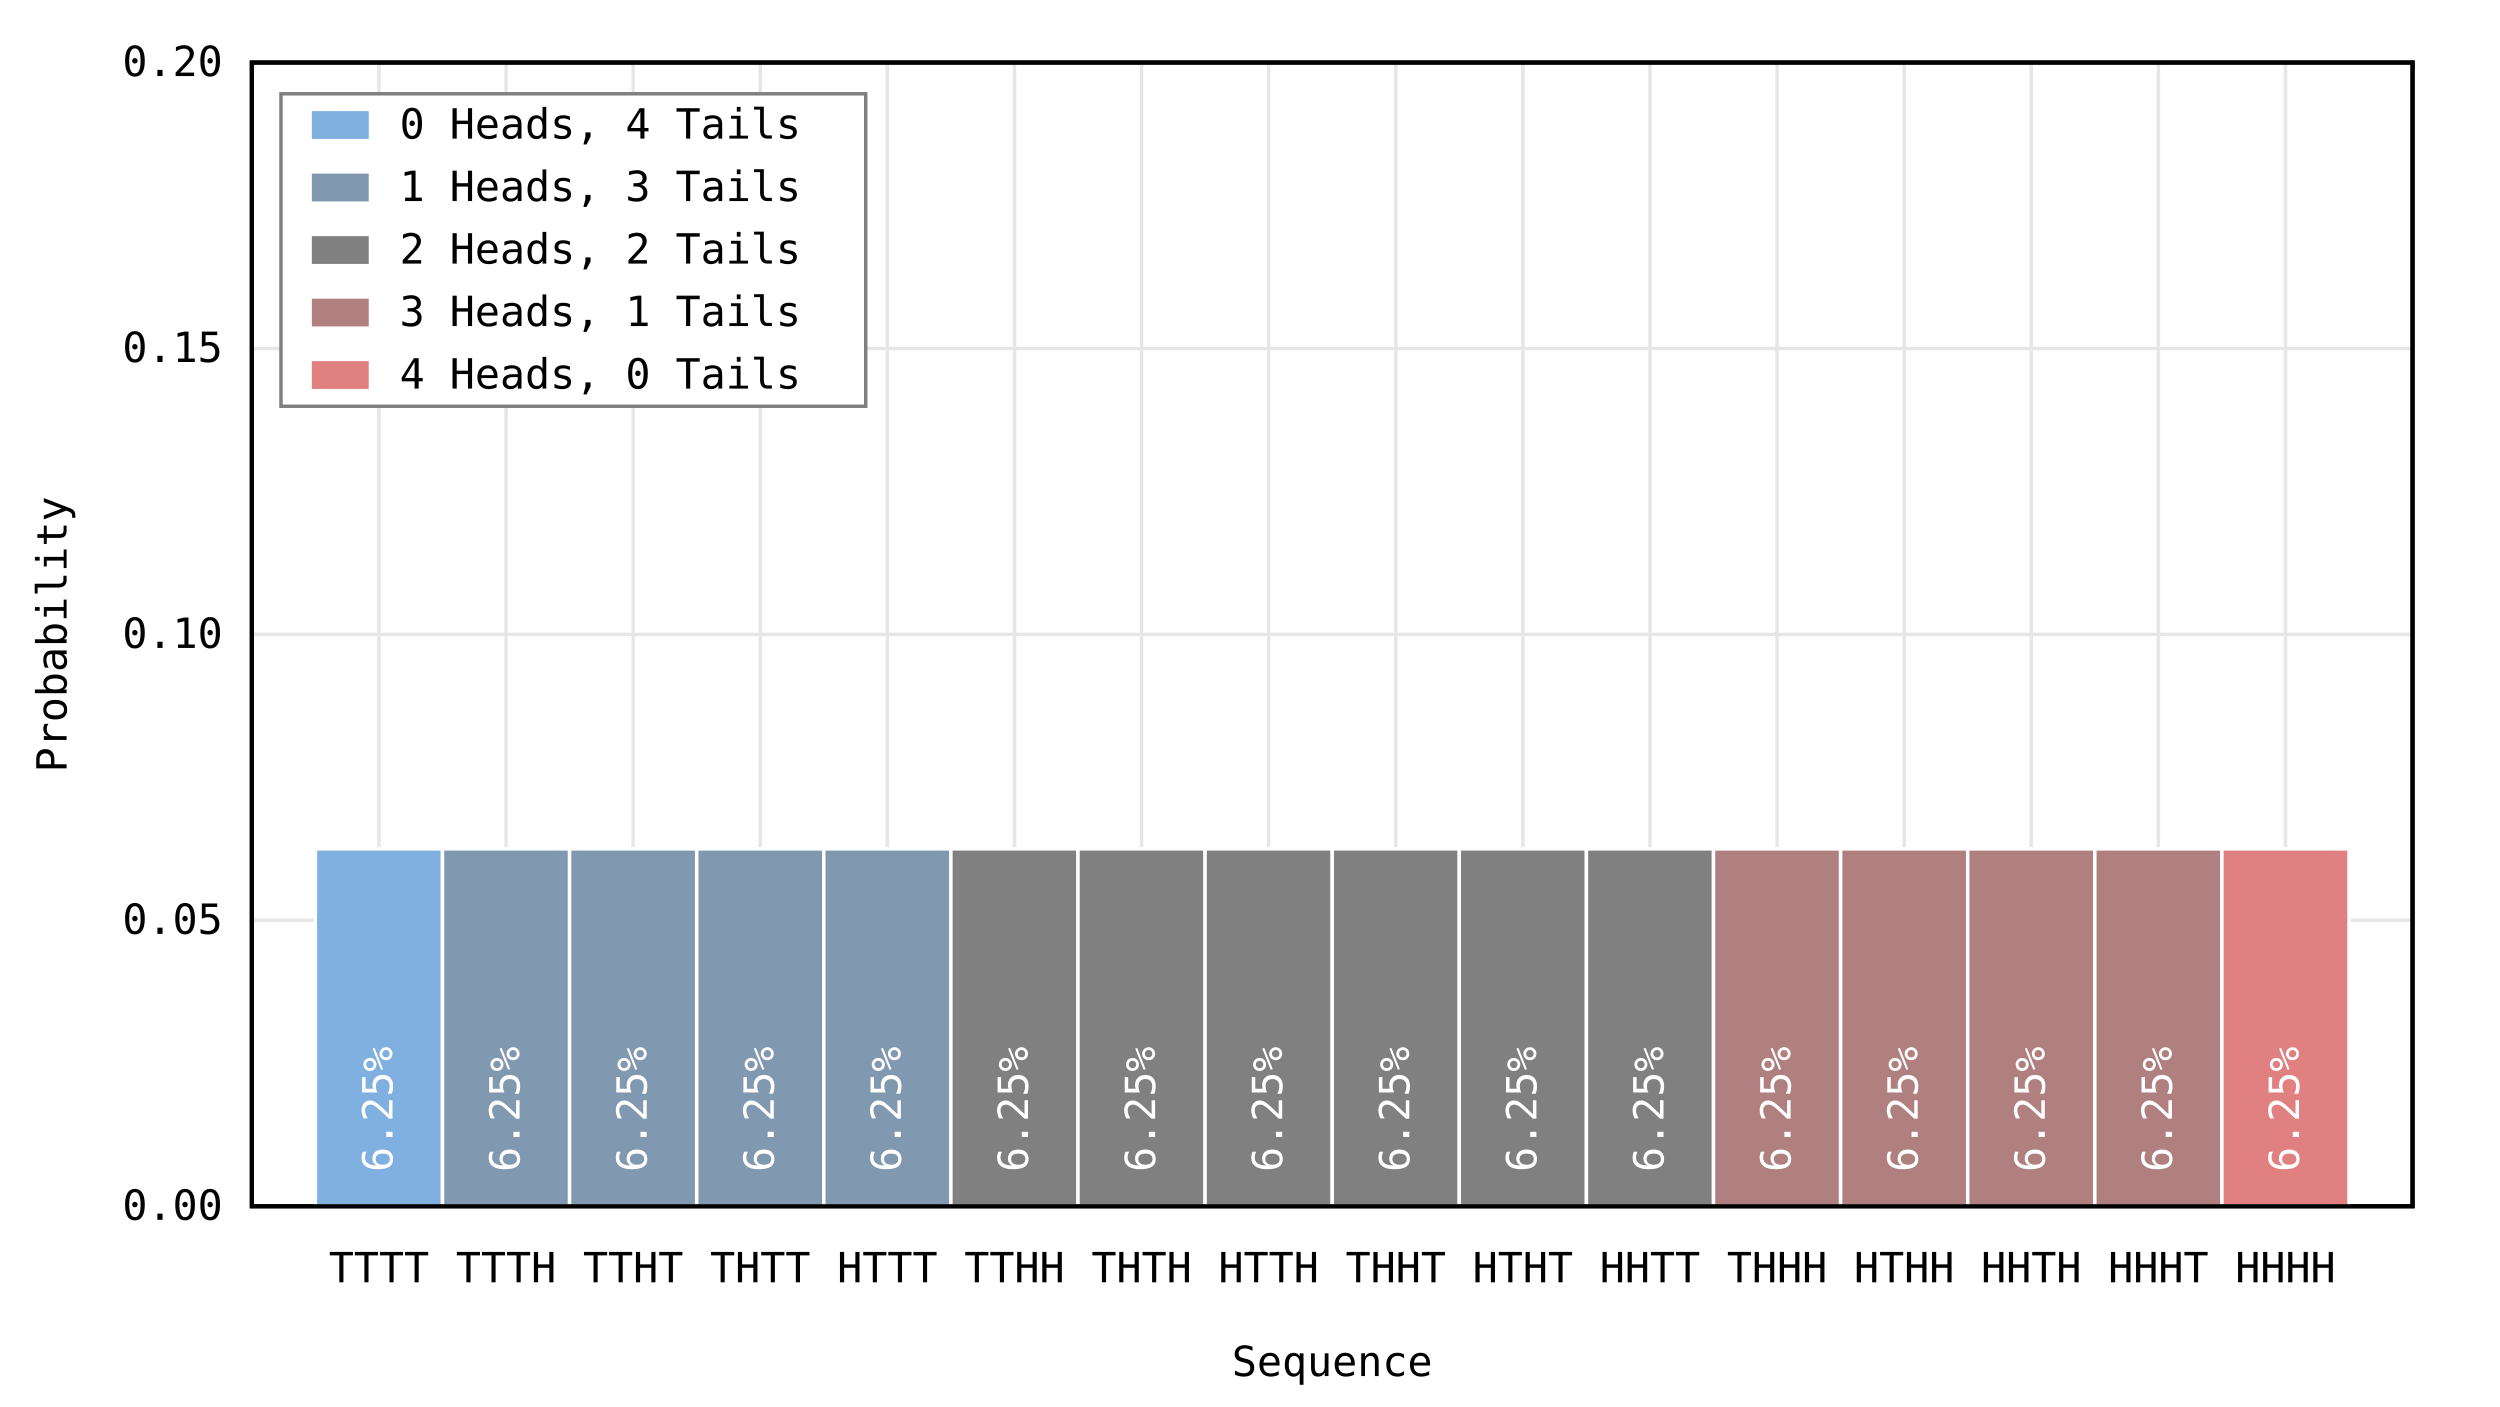
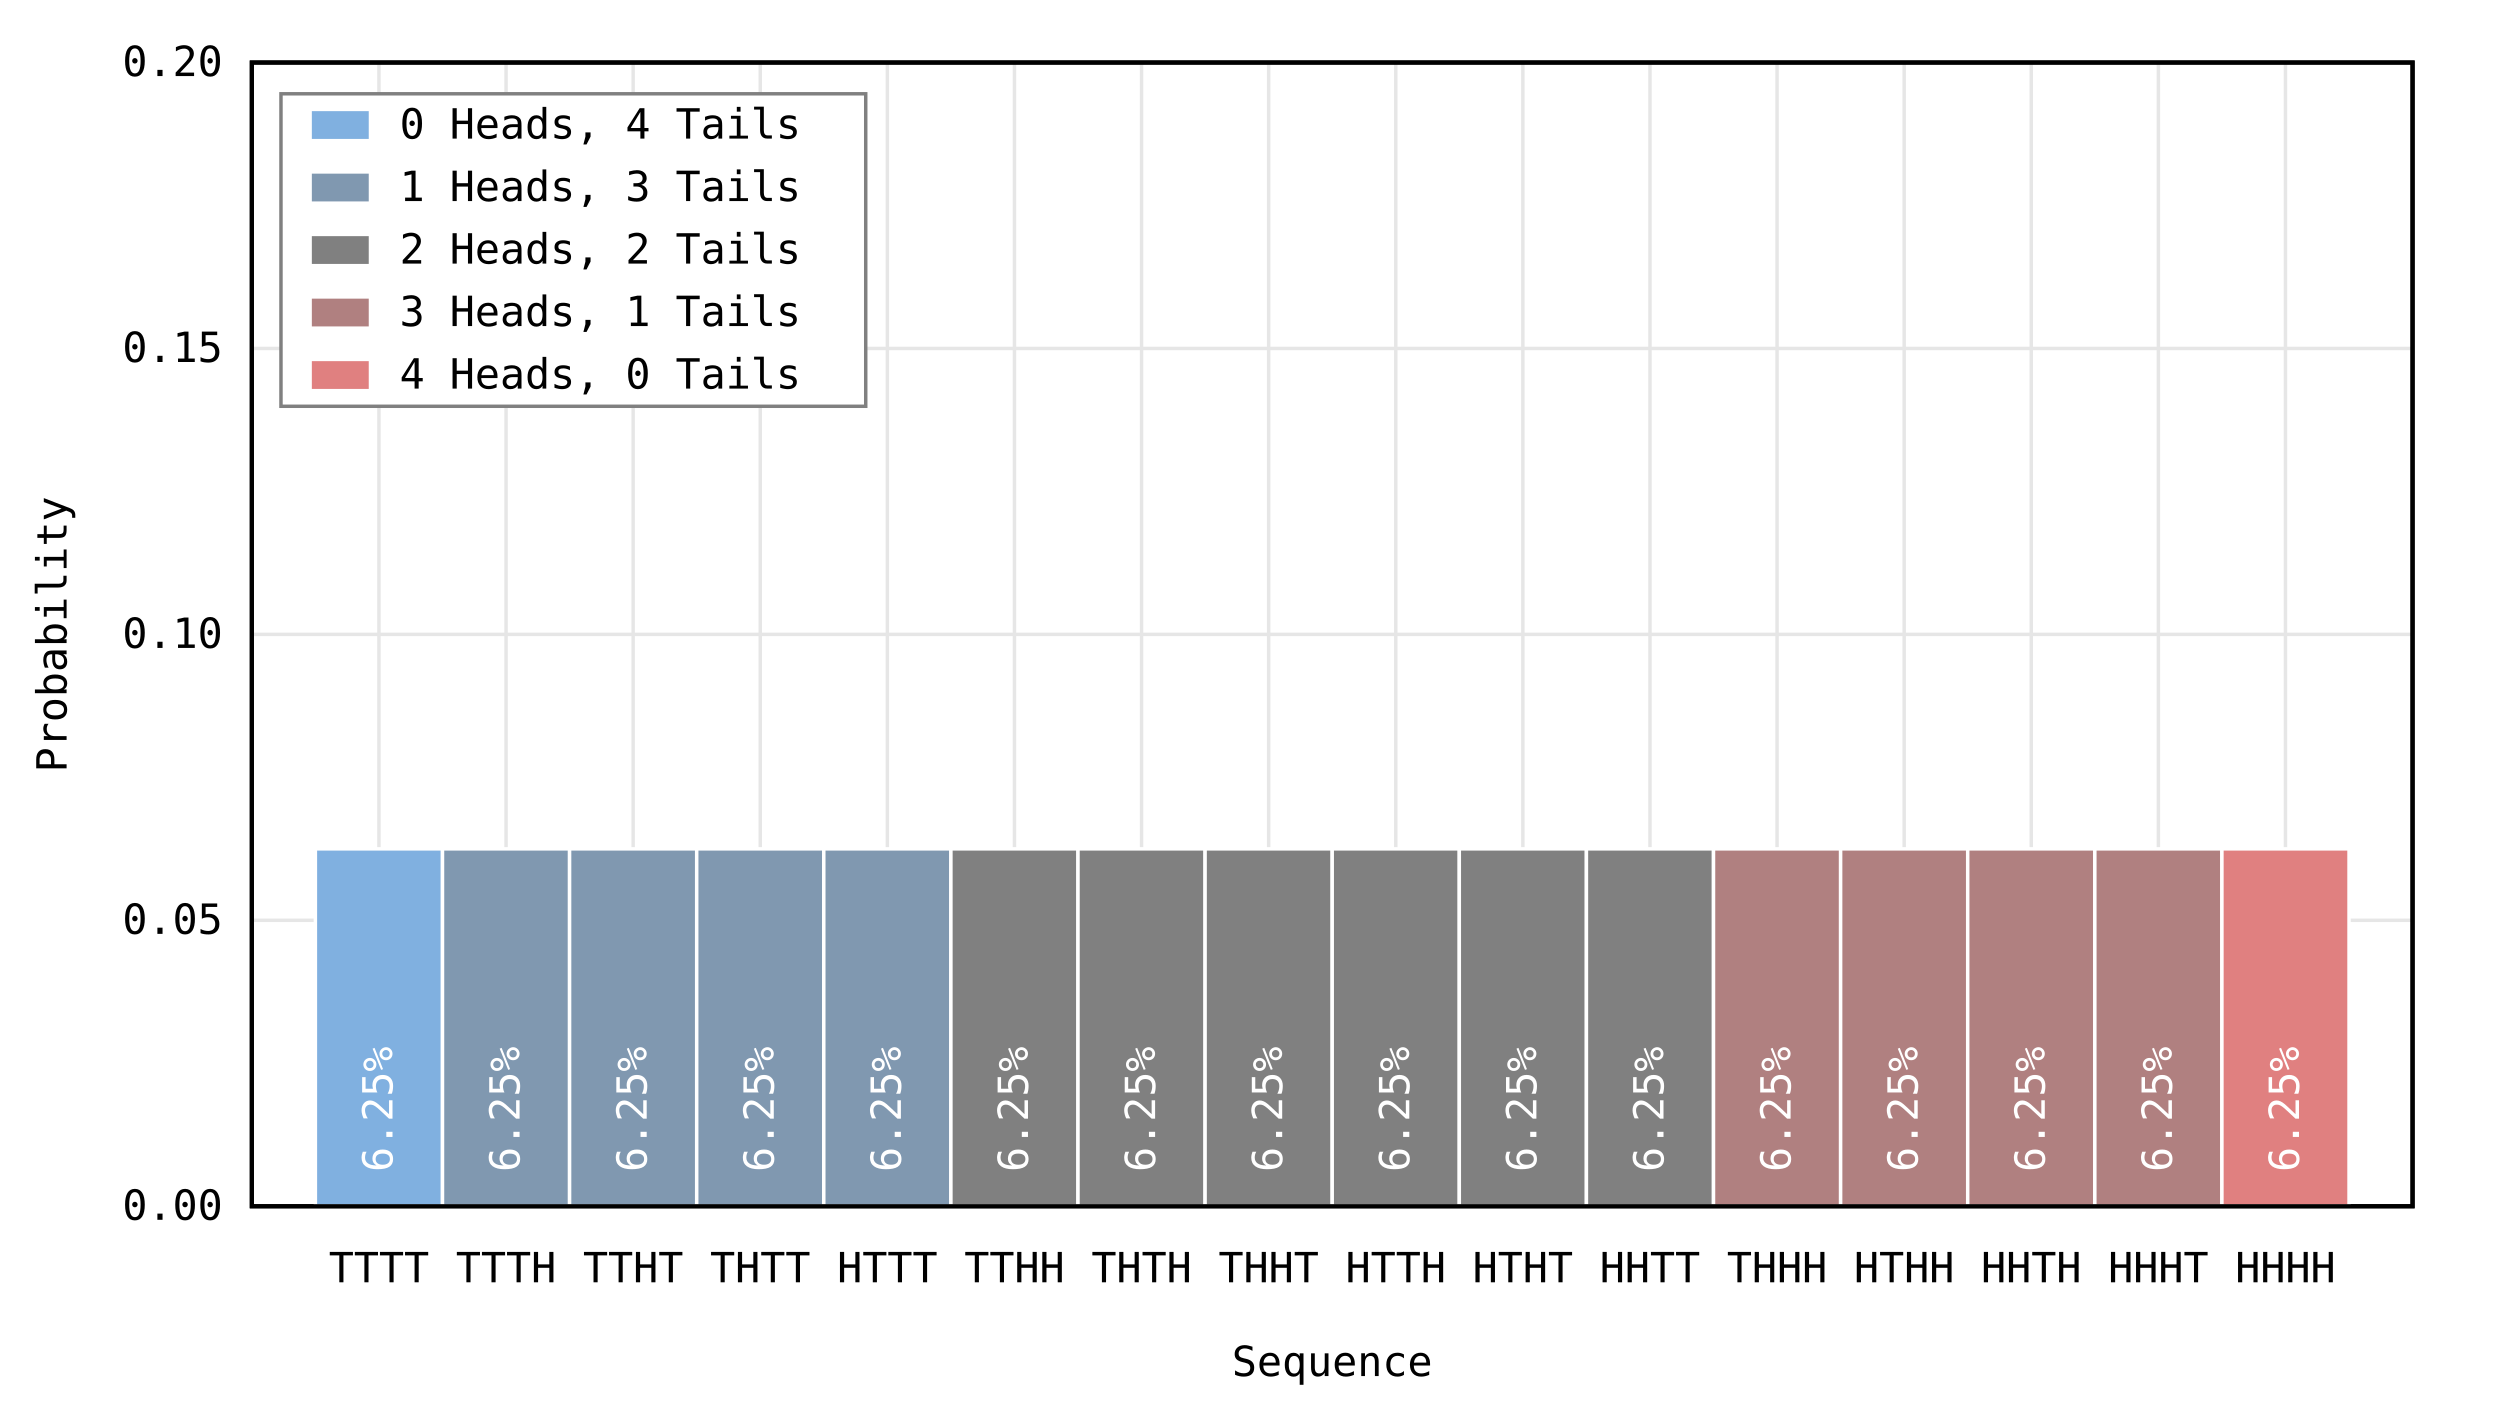
<svg xmlns="http://www.w3.org/2000/svg" xmlns:xlink="http://www.w3.org/1999/xlink" width="720" height="405" viewBox="0 0 720 405">
  <g id="gnuplot_canvas">
    <rect x="0" y="0" width="720" height="405" fill="none" />
    <defs>
      <circle id="gpDot" r="0.5" stroke-width="0.5" stroke="currentColor" />
      <path id="gpPt0" stroke-width="0.222" stroke="currentColor" d="M-1,0 h2 M0,-1 v2" />
      <path id="gpPt1" stroke-width="0.222" stroke="currentColor" d="M-1,-1 L1,1 M1,-1 L-1,1" />
      <path id="gpPt2" stroke-width="0.222" stroke="currentColor" d="M-1,0 L1,0 M0,-1 L0,1 M-1,-1 L1,1 M-1,1 L1,-1" />
      <rect id="gpPt3" stroke-width="0.222" stroke="currentColor" x="-1" y="-1" width="2" height="2" />
      <rect id="gpPt4" stroke-width="0.222" stroke="currentColor" fill="currentColor" x="-1" y="-1" width="2" height="2" />
      <circle id="gpPt5" stroke-width="0.222" stroke="currentColor" cx="0" cy="0" r="1" />
      <use xlink:href="#gpPt5" id="gpPt6" fill="currentColor" stroke="none" />
      <path id="gpPt7" stroke-width="0.222" stroke="currentColor" d="M0,-1.33 L-1.33,0.67 L1.33,0.67 z" />
      <use xlink:href="#gpPt7" id="gpPt8" fill="currentColor" stroke="none" />
      <use xlink:href="#gpPt7" id="gpPt9" stroke="currentColor" transform="rotate(180)" />
      <use xlink:href="#gpPt9" id="gpPt10" fill="currentColor" stroke="none" />
      <use xlink:href="#gpPt3" id="gpPt11" stroke="currentColor" transform="rotate(45)" />
      <use xlink:href="#gpPt11" id="gpPt12" fill="currentColor" stroke="none" />
      <path id="gpPt13" stroke-width="0.222" stroke="currentColor" d="M0,1.330 L1.265,0.411 L0.782,-1.067 L-0.782,-1.076 L-1.265,0.411 z" />
      <use xlink:href="#gpPt13" id="gpPt14" fill="currentColor" stroke="none" />
      <filter id="textbox" filterUnits="objectBoundingBox" x="0" y="0" height="1" width="1">
        <feFlood flood-color="white" flood-opacity="1" result="bgnd" />
        <feComposite in="SourceGraphic" in2="bgnd" operator="atop" />
      </filter>
      <filter id="greybox" filterUnits="objectBoundingBox" x="0" y="0" height="1" width="1">
        <feFlood flood-color="lightgrey" flood-opacity="1" result="grey" />
        <feComposite in="SourceGraphic" in2="grey" operator="atop" />
      </filter>
    </defs>
    <g fill="none" color="white" stroke="currentColor" stroke-width="1.00" stroke-linecap="butt" stroke-linejoin="miter">
</g>
    <g fill="none" color="white" stroke="currentColor" stroke-width="1.20" stroke-linecap="butt" stroke-linejoin="miter">
</g>
    <g fill="none" color="black" stroke="currentColor" stroke-width="1.20" stroke-linecap="butt" stroke-linejoin="miter">
</g>
    <g fill="none" color="black" stroke="black" stroke-width="1.00" stroke-linecap="butt" stroke-linejoin="miter">
</g>
    <g fill="none" color="black" stroke="currentColor" stroke-width="1.00" stroke-linecap="butt" stroke-linejoin="miter">
      <path stroke="rgb(230, 230, 230)" class="gridline" d="M72.53,347.40 L694.82,347.40  " />
    </g>
    <g fill="none" color="black" stroke="rgb(230, 230, 230)" stroke-width="1.20" stroke-linecap="butt" stroke-linejoin="miter">
</g>
    <g fill="none" color="black" stroke="currentColor" stroke-width="1.20" stroke-linecap="butt" stroke-linejoin="miter">
      <path stroke="black" d="M72.53,347.40 M694.82,347.40  " />
      <g transform="translate(64.14,351.30)" stroke="none" fill="black" font-family="Consolas, Menlo, monospace" font-size="12.00" text-anchor="end">
        <text>
          <tspan font-family="Consolas, Menlo, monospace">0.00</tspan>
        </text>
      </g>
    </g>
    <g fill="none" color="black" stroke="currentColor" stroke-width="1.20" stroke-linecap="butt" stroke-linejoin="miter">
</g>
    <g fill="none" color="black" stroke="black" stroke-width="1.00" stroke-linecap="butt" stroke-linejoin="miter">
</g>
    <g fill="none" color="black" stroke="currentColor" stroke-width="1.00" stroke-linecap="butt" stroke-linejoin="miter">
      <path stroke="rgb(230, 230, 230)" class="gridline" d="M72.53,265.05 L694.82,265.05  " />
    </g>
    <g fill="none" color="black" stroke="rgb(230, 230, 230)" stroke-width="1.20" stroke-linecap="butt" stroke-linejoin="miter">
</g>
    <g fill="none" color="black" stroke="currentColor" stroke-width="1.20" stroke-linecap="butt" stroke-linejoin="miter">
      <path stroke="black" d="M72.53,265.05 M694.82,265.05  " />
      <g transform="translate(64.14,268.95)" stroke="none" fill="black" font-family="Consolas, Menlo, monospace" font-size="12.00" text-anchor="end">
        <text>
          <tspan font-family="Consolas, Menlo, monospace">0.05</tspan>
        </text>
      </g>
    </g>
    <g fill="none" color="black" stroke="currentColor" stroke-width="1.20" stroke-linecap="butt" stroke-linejoin="miter">
</g>
    <g fill="none" color="black" stroke="black" stroke-width="1.00" stroke-linecap="butt" stroke-linejoin="miter">
</g>
    <g fill="none" color="black" stroke="currentColor" stroke-width="1.00" stroke-linecap="butt" stroke-linejoin="miter">
      <path stroke="rgb(230, 230, 230)" class="gridline" d="M72.53,182.70 L694.82,182.70  " />
    </g>
    <g fill="none" color="black" stroke="rgb(230, 230, 230)" stroke-width="1.20" stroke-linecap="butt" stroke-linejoin="miter">
</g>
    <g fill="none" color="black" stroke="currentColor" stroke-width="1.20" stroke-linecap="butt" stroke-linejoin="miter">
      <path stroke="black" d="M72.53,182.70 M694.82,182.70  " />
      <g transform="translate(64.14,186.60)" stroke="none" fill="black" font-family="Consolas, Menlo, monospace" font-size="12.00" text-anchor="end">
        <text>
          <tspan font-family="Consolas, Menlo, monospace">0.10</tspan>
        </text>
      </g>
    </g>
    <g fill="none" color="black" stroke="currentColor" stroke-width="1.20" stroke-linecap="butt" stroke-linejoin="miter">
</g>
    <g fill="none" color="black" stroke="black" stroke-width="1.00" stroke-linecap="butt" stroke-linejoin="miter">
</g>
    <g fill="none" color="black" stroke="currentColor" stroke-width="1.00" stroke-linecap="butt" stroke-linejoin="miter">
      <path stroke="rgb(230, 230, 230)" class="gridline" d="M72.53,100.36 L80.92,100.36 M249.33,100.36 L694.82,100.36  " />
    </g>
    <g fill="none" color="black" stroke="rgb(230, 230, 230)" stroke-width="1.20" stroke-linecap="butt" stroke-linejoin="miter">
</g>
    <g fill="none" color="black" stroke="currentColor" stroke-width="1.20" stroke-linecap="butt" stroke-linejoin="miter">
      <path stroke="black" d="M72.53,100.36 M694.82,100.36  " />
      <g transform="translate(64.14,104.26)" stroke="none" fill="black" font-family="Consolas, Menlo, monospace" font-size="12.00" text-anchor="end">
        <text>
          <tspan font-family="Consolas, Menlo, monospace">0.15</tspan>
        </text>
      </g>
    </g>
    <g fill="none" color="black" stroke="currentColor" stroke-width="1.20" stroke-linecap="butt" stroke-linejoin="miter">
</g>
    <g fill="none" color="black" stroke="black" stroke-width="1.00" stroke-linecap="butt" stroke-linejoin="miter">
</g>
    <g fill="none" color="black" stroke="currentColor" stroke-width="1.00" stroke-linecap="butt" stroke-linejoin="miter">
      <path stroke="rgb(230, 230, 230)" class="gridline" d="M72.53,18.01 L694.82,18.01  " />
    </g>
    <g fill="none" color="black" stroke="rgb(230, 230, 230)" stroke-width="1.20" stroke-linecap="butt" stroke-linejoin="miter">
</g>
    <g fill="none" color="black" stroke="currentColor" stroke-width="1.20" stroke-linecap="butt" stroke-linejoin="miter">
      <path stroke="black" d="M72.53,18.01 M694.82,18.01  " />
      <g transform="translate(64.14,21.91)" stroke="none" fill="black" font-family="Consolas, Menlo, monospace" font-size="12.00" text-anchor="end">
        <text>
          <tspan font-family="Consolas, Menlo, monospace">0.20</tspan>
        </text>
      </g>
    </g>
    <g fill="none" color="black" stroke="currentColor" stroke-width="1.20" stroke-linecap="butt" stroke-linejoin="miter">
</g>
    <g fill="none" color="black" stroke="black" stroke-width="1.00" stroke-linecap="butt" stroke-linejoin="miter">
</g>
    <g fill="none" color="black" stroke="currentColor" stroke-width="1.00" stroke-linecap="butt" stroke-linejoin="miter">
      <path stroke="rgb(230, 230, 230)" class="gridline" d="M109.14,347.40 L109.14,117.01 M109.14,27.01 L109.14,18.01  " />
    </g>
    <g fill="none" color="black" stroke="rgb(230, 230, 230)" stroke-width="1.20" stroke-linecap="butt" stroke-linejoin="miter">
</g>
    <g fill="none" color="black" stroke="currentColor" stroke-width="1.20" stroke-linecap="butt" stroke-linejoin="miter">
      <path stroke="black" d="M109.14,347.40 M109.14,18.01  " />
      <g transform="translate(109.14,369.30)" stroke="none" fill="black" font-family="Consolas, Menlo, monospace" font-size="12.00" text-anchor="middle">
        <text>
          <tspan font-family="Consolas, Menlo, monospace">TTTT</tspan>
        </text>
      </g>
    </g>
    <g fill="none" color="black" stroke="currentColor" stroke-width="1.20" stroke-linecap="butt" stroke-linejoin="miter">
</g>
    <g fill="none" color="black" stroke="black" stroke-width="1.00" stroke-linecap="butt" stroke-linejoin="miter">
</g>
    <g fill="none" color="black" stroke="currentColor" stroke-width="1.00" stroke-linecap="butt" stroke-linejoin="miter">
      <path stroke="rgb(230, 230, 230)" class="gridline" d="M145.74,347.40 L145.74,117.01 M145.74,27.01 L145.74,18.01  " />
    </g>
    <g fill="none" color="black" stroke="rgb(230, 230, 230)" stroke-width="1.20" stroke-linecap="butt" stroke-linejoin="miter">
</g>
    <g fill="none" color="black" stroke="currentColor" stroke-width="1.20" stroke-linecap="butt" stroke-linejoin="miter">
      <path stroke="black" d="M145.74,347.40 M145.74,18.01  " />
      <g transform="translate(145.74,369.30)" stroke="none" fill="black" font-family="Consolas, Menlo, monospace" font-size="12.00" text-anchor="middle">
        <text>
          <tspan font-family="Consolas, Menlo, monospace">TTTH</tspan>
        </text>
      </g>
    </g>
    <g fill="none" color="black" stroke="currentColor" stroke-width="1.20" stroke-linecap="butt" stroke-linejoin="miter">
</g>
    <g fill="none" color="black" stroke="black" stroke-width="1.00" stroke-linecap="butt" stroke-linejoin="miter">
</g>
    <g fill="none" color="black" stroke="currentColor" stroke-width="1.00" stroke-linecap="butt" stroke-linejoin="miter">
      <path stroke="rgb(230, 230, 230)" class="gridline" d="M182.35,347.40 L182.35,117.01 M182.35,27.01 L182.35,18.01  " />
    </g>
    <g fill="none" color="black" stroke="rgb(230, 230, 230)" stroke-width="1.20" stroke-linecap="butt" stroke-linejoin="miter">
</g>
    <g fill="none" color="black" stroke="currentColor" stroke-width="1.20" stroke-linecap="butt" stroke-linejoin="miter">
      <path stroke="black" d="M182.35,347.40 M182.35,18.01  " />
      <g transform="translate(182.35,369.30)" stroke="none" fill="black" font-family="Consolas, Menlo, monospace" font-size="12.00" text-anchor="middle">
        <text>
          <tspan font-family="Consolas, Menlo, monospace">TTHT</tspan>
        </text>
      </g>
    </g>
    <g fill="none" color="black" stroke="currentColor" stroke-width="1.20" stroke-linecap="butt" stroke-linejoin="miter">
</g>
    <g fill="none" color="black" stroke="black" stroke-width="1.00" stroke-linecap="butt" stroke-linejoin="miter">
</g>
    <g fill="none" color="black" stroke="currentColor" stroke-width="1.00" stroke-linecap="butt" stroke-linejoin="miter">
      <path stroke="rgb(230, 230, 230)" class="gridline" d="M218.95,347.40 L218.95,117.01 M218.95,27.01 L218.95,18.01  " />
    </g>
    <g fill="none" color="black" stroke="rgb(230, 230, 230)" stroke-width="1.20" stroke-linecap="butt" stroke-linejoin="miter">
</g>
    <g fill="none" color="black" stroke="currentColor" stroke-width="1.20" stroke-linecap="butt" stroke-linejoin="miter">
      <path stroke="black" d="M218.95,347.40 M218.95,18.01  " />
      <g transform="translate(218.95,369.30)" stroke="none" fill="black" font-family="Consolas, Menlo, monospace" font-size="12.00" text-anchor="middle">
        <text>
          <tspan font-family="Consolas, Menlo, monospace">THTT</tspan>
        </text>
      </g>
    </g>
    <g fill="none" color="black" stroke="currentColor" stroke-width="1.20" stroke-linecap="butt" stroke-linejoin="miter">
</g>
    <g fill="none" color="black" stroke="black" stroke-width="1.00" stroke-linecap="butt" stroke-linejoin="miter">
</g>
    <g fill="none" color="black" stroke="currentColor" stroke-width="1.00" stroke-linecap="butt" stroke-linejoin="miter">
      <path stroke="rgb(230, 230, 230)" class="gridline" d="M255.56,347.40 L255.56,18.01  " />
    </g>
    <g fill="none" color="black" stroke="rgb(230, 230, 230)" stroke-width="1.20" stroke-linecap="butt" stroke-linejoin="miter">
</g>
    <g fill="none" color="black" stroke="currentColor" stroke-width="1.20" stroke-linecap="butt" stroke-linejoin="miter">
      <path stroke="black" d="M255.56,347.40 M255.56,18.01  " />
      <g transform="translate(255.56,369.30)" stroke="none" fill="black" font-family="Consolas, Menlo, monospace" font-size="12.00" text-anchor="middle">
        <text>
          <tspan font-family="Consolas, Menlo, monospace">HTTT</tspan>
        </text>
      </g>
    </g>
    <g fill="none" color="black" stroke="currentColor" stroke-width="1.20" stroke-linecap="butt" stroke-linejoin="miter">
</g>
    <g fill="none" color="black" stroke="black" stroke-width="1.00" stroke-linecap="butt" stroke-linejoin="miter">
</g>
    <g fill="none" color="black" stroke="currentColor" stroke-width="1.00" stroke-linecap="butt" stroke-linejoin="miter">
      <path stroke="rgb(230, 230, 230)" class="gridline" d="M292.16,347.40 L292.16,18.01  " />
    </g>
    <g fill="none" color="black" stroke="rgb(230, 230, 230)" stroke-width="1.20" stroke-linecap="butt" stroke-linejoin="miter">
</g>
    <g fill="none" color="black" stroke="currentColor" stroke-width="1.20" stroke-linecap="butt" stroke-linejoin="miter">
      <path stroke="black" d="M292.16,347.40 M292.16,18.01  " />
      <g transform="translate(292.16,369.30)" stroke="none" fill="black" font-family="Consolas, Menlo, monospace" font-size="12.00" text-anchor="middle">
        <text>
          <tspan font-family="Consolas, Menlo, monospace">TTHH</tspan>
        </text>
      </g>
    </g>
    <g fill="none" color="black" stroke="currentColor" stroke-width="1.20" stroke-linecap="butt" stroke-linejoin="miter">
</g>
    <g fill="none" color="black" stroke="black" stroke-width="1.00" stroke-linecap="butt" stroke-linejoin="miter">
</g>
    <g fill="none" color="black" stroke="currentColor" stroke-width="1.00" stroke-linecap="butt" stroke-linejoin="miter">
      <path stroke="rgb(230, 230, 230)" class="gridline" d="M328.77,347.40 L328.77,18.01  " />
    </g>
    <g fill="none" color="black" stroke="rgb(230, 230, 230)" stroke-width="1.20" stroke-linecap="butt" stroke-linejoin="miter">
</g>
    <g fill="none" color="black" stroke="currentColor" stroke-width="1.20" stroke-linecap="butt" stroke-linejoin="miter">
      <path stroke="black" d="M328.77,347.40 M328.77,18.01  " />
      <g transform="translate(328.77,369.30)" stroke="none" fill="black" font-family="Consolas, Menlo, monospace" font-size="12.00" text-anchor="middle">
        <text>
          <tspan font-family="Consolas, Menlo, monospace">THTH</tspan>
        </text>
      </g>
    </g>
    <g fill="none" color="black" stroke="currentColor" stroke-width="1.20" stroke-linecap="butt" stroke-linejoin="miter">
</g>
    <g fill="none" color="black" stroke="black" stroke-width="1.00" stroke-linecap="butt" stroke-linejoin="miter">
</g>
    <g fill="none" color="black" stroke="currentColor" stroke-width="1.00" stroke-linecap="butt" stroke-linejoin="miter">
      <path stroke="rgb(230, 230, 230)" class="gridline" d="M365.37,347.40 L365.37,18.01  " />
    </g>
    <g fill="none" color="black" stroke="rgb(230, 230, 230)" stroke-width="1.20" stroke-linecap="butt" stroke-linejoin="miter">
</g>
    <g fill="none" color="black" stroke="currentColor" stroke-width="1.20" stroke-linecap="butt" stroke-linejoin="miter">
      <path stroke="black" d="M365.37,347.40 M365.37,18.01  " />
      <g transform="translate(365.37,369.30)" stroke="none" fill="black" font-family="Consolas, Menlo, monospace" font-size="12.00" text-anchor="middle">
        <text>
-           <tspan font-family="Consolas, Menlo, monospace">HTTH</tspan>
+           <tspan font-family="Consolas, Menlo, monospace">THHT</tspan>
        </text>
      </g>
    </g>
    <g fill="none" color="black" stroke="currentColor" stroke-width="1.20" stroke-linecap="butt" stroke-linejoin="miter">
</g>
    <g fill="none" color="black" stroke="black" stroke-width="1.00" stroke-linecap="butt" stroke-linejoin="miter">
</g>
    <g fill="none" color="black" stroke="currentColor" stroke-width="1.00" stroke-linecap="butt" stroke-linejoin="miter">
      <path stroke="rgb(230, 230, 230)" class="gridline" d="M401.98,347.40 L401.98,18.01  " />
    </g>
    <g fill="none" color="black" stroke="rgb(230, 230, 230)" stroke-width="1.20" stroke-linecap="butt" stroke-linejoin="miter">
</g>
    <g fill="none" color="black" stroke="currentColor" stroke-width="1.20" stroke-linecap="butt" stroke-linejoin="miter">
      <path stroke="black" d="M401.98,347.40 M401.98,18.01  " />
      <g transform="translate(401.98,369.30)" stroke="none" fill="black" font-family="Consolas, Menlo, monospace" font-size="12.00" text-anchor="middle">
        <text>
-           <tspan font-family="Consolas, Menlo, monospace">THHT</tspan>
+           <tspan font-family="Consolas, Menlo, monospace">HTTH</tspan>
        </text>
      </g>
    </g>
    <g fill="none" color="black" stroke="currentColor" stroke-width="1.20" stroke-linecap="butt" stroke-linejoin="miter">
</g>
    <g fill="none" color="black" stroke="black" stroke-width="1.00" stroke-linecap="butt" stroke-linejoin="miter">
</g>
    <g fill="none" color="black" stroke="currentColor" stroke-width="1.00" stroke-linecap="butt" stroke-linejoin="miter">
      <path stroke="rgb(230, 230, 230)" class="gridline" d="M438.58,347.40 L438.58,18.01  " />
    </g>
    <g fill="none" color="black" stroke="rgb(230, 230, 230)" stroke-width="1.20" stroke-linecap="butt" stroke-linejoin="miter">
</g>
    <g fill="none" color="black" stroke="currentColor" stroke-width="1.20" stroke-linecap="butt" stroke-linejoin="miter">
      <path stroke="black" d="M438.58,347.40 M438.58,18.01  " />
      <g transform="translate(438.58,369.30)" stroke="none" fill="black" font-family="Consolas, Menlo, monospace" font-size="12.00" text-anchor="middle">
        <text>
          <tspan font-family="Consolas, Menlo, monospace">HTHT</tspan>
        </text>
      </g>
    </g>
    <g fill="none" color="black" stroke="currentColor" stroke-width="1.20" stroke-linecap="butt" stroke-linejoin="miter">
</g>
    <g fill="none" color="black" stroke="black" stroke-width="1.00" stroke-linecap="butt" stroke-linejoin="miter">
</g>
    <g fill="none" color="black" stroke="currentColor" stroke-width="1.00" stroke-linecap="butt" stroke-linejoin="miter">
      <path stroke="rgb(230, 230, 230)" class="gridline" d="M475.19,347.40 L475.19,18.01  " />
    </g>
    <g fill="none" color="black" stroke="rgb(230, 230, 230)" stroke-width="1.20" stroke-linecap="butt" stroke-linejoin="miter">
</g>
    <g fill="none" color="black" stroke="currentColor" stroke-width="1.20" stroke-linecap="butt" stroke-linejoin="miter">
      <path stroke="black" d="M475.19,347.40 M475.19,18.01  " />
      <g transform="translate(475.19,369.30)" stroke="none" fill="black" font-family="Consolas, Menlo, monospace" font-size="12.00" text-anchor="middle">
        <text>
          <tspan font-family="Consolas, Menlo, monospace">HHTT</tspan>
        </text>
      </g>
    </g>
    <g fill="none" color="black" stroke="currentColor" stroke-width="1.20" stroke-linecap="butt" stroke-linejoin="miter">
</g>
    <g fill="none" color="black" stroke="black" stroke-width="1.00" stroke-linecap="butt" stroke-linejoin="miter">
</g>
    <g fill="none" color="black" stroke="currentColor" stroke-width="1.00" stroke-linecap="butt" stroke-linejoin="miter">
      <path stroke="rgb(230, 230, 230)" class="gridline" d="M511.79,347.40 L511.79,18.01  " />
    </g>
    <g fill="none" color="black" stroke="rgb(230, 230, 230)" stroke-width="1.20" stroke-linecap="butt" stroke-linejoin="miter">
</g>
    <g fill="none" color="black" stroke="currentColor" stroke-width="1.20" stroke-linecap="butt" stroke-linejoin="miter">
      <path stroke="black" d="M511.79,347.40 M511.79,18.01  " />
      <g transform="translate(511.79,369.30)" stroke="none" fill="black" font-family="Consolas, Menlo, monospace" font-size="12.00" text-anchor="middle">
        <text>
          <tspan font-family="Consolas, Menlo, monospace">THHH</tspan>
        </text>
      </g>
    </g>
    <g fill="none" color="black" stroke="currentColor" stroke-width="1.20" stroke-linecap="butt" stroke-linejoin="miter">
</g>
    <g fill="none" color="black" stroke="black" stroke-width="1.00" stroke-linecap="butt" stroke-linejoin="miter">
</g>
    <g fill="none" color="black" stroke="currentColor" stroke-width="1.00" stroke-linecap="butt" stroke-linejoin="miter">
      <path stroke="rgb(230, 230, 230)" class="gridline" d="M548.40,347.40 L548.40,18.01  " />
    </g>
    <g fill="none" color="black" stroke="rgb(230, 230, 230)" stroke-width="1.20" stroke-linecap="butt" stroke-linejoin="miter">
</g>
    <g fill="none" color="black" stroke="currentColor" stroke-width="1.20" stroke-linecap="butt" stroke-linejoin="miter">
      <path stroke="black" d="M548.40,347.40 M548.40,18.01  " />
      <g transform="translate(548.40,369.30)" stroke="none" fill="black" font-family="Consolas, Menlo, monospace" font-size="12.00" text-anchor="middle">
        <text>
          <tspan font-family="Consolas, Menlo, monospace">HTHH</tspan>
        </text>
      </g>
    </g>
    <g fill="none" color="black" stroke="currentColor" stroke-width="1.20" stroke-linecap="butt" stroke-linejoin="miter">
</g>
    <g fill="none" color="black" stroke="black" stroke-width="1.00" stroke-linecap="butt" stroke-linejoin="miter">
</g>
    <g fill="none" color="black" stroke="currentColor" stroke-width="1.00" stroke-linecap="butt" stroke-linejoin="miter">
      <path stroke="rgb(230, 230, 230)" class="gridline" d="M585.00,347.40 L585.00,18.01  " />
    </g>
    <g fill="none" color="black" stroke="rgb(230, 230, 230)" stroke-width="1.20" stroke-linecap="butt" stroke-linejoin="miter">
</g>
    <g fill="none" color="black" stroke="currentColor" stroke-width="1.20" stroke-linecap="butt" stroke-linejoin="miter">
      <path stroke="black" d="M585.00,347.40 M585.00,18.01  " />
      <g transform="translate(585.00,369.30)" stroke="none" fill="black" font-family="Consolas, Menlo, monospace" font-size="12.00" text-anchor="middle">
        <text>
          <tspan font-family="Consolas, Menlo, monospace">HHTH</tspan>
        </text>
      </g>
    </g>
    <g fill="none" color="black" stroke="currentColor" stroke-width="1.20" stroke-linecap="butt" stroke-linejoin="miter">
</g>
    <g fill="none" color="black" stroke="black" stroke-width="1.00" stroke-linecap="butt" stroke-linejoin="miter">
</g>
    <g fill="none" color="black" stroke="currentColor" stroke-width="1.00" stroke-linecap="butt" stroke-linejoin="miter">
      <path stroke="rgb(230, 230, 230)" class="gridline" d="M621.61,347.40 L621.61,18.01  " />
    </g>
    <g fill="none" color="black" stroke="rgb(230, 230, 230)" stroke-width="1.20" stroke-linecap="butt" stroke-linejoin="miter">
</g>
    <g fill="none" color="black" stroke="currentColor" stroke-width="1.20" stroke-linecap="butt" stroke-linejoin="miter">
      <path stroke="black" d="M621.61,347.40 M621.61,18.01  " />
      <g transform="translate(621.61,369.30)" stroke="none" fill="black" font-family="Consolas, Menlo, monospace" font-size="12.00" text-anchor="middle">
        <text>
          <tspan font-family="Consolas, Menlo, monospace">HHHT</tspan>
        </text>
      </g>
    </g>
    <g fill="none" color="black" stroke="currentColor" stroke-width="1.20" stroke-linecap="butt" stroke-linejoin="miter">
</g>
    <g fill="none" color="black" stroke="black" stroke-width="1.00" stroke-linecap="butt" stroke-linejoin="miter">
</g>
    <g fill="none" color="black" stroke="currentColor" stroke-width="1.00" stroke-linecap="butt" stroke-linejoin="miter">
      <path stroke="rgb(230, 230, 230)" class="gridline" d="M658.21,347.40 L658.21,18.01  " />
    </g>
    <g fill="none" color="black" stroke="rgb(230, 230, 230)" stroke-width="1.20" stroke-linecap="butt" stroke-linejoin="miter">
</g>
    <g fill="none" color="black" stroke="currentColor" stroke-width="1.20" stroke-linecap="butt" stroke-linejoin="miter">
      <path stroke="black" d="M658.21,347.40 M658.21,18.01  " />
      <g transform="translate(658.21,369.30)" stroke="none" fill="black" font-family="Consolas, Menlo, monospace" font-size="12.00" text-anchor="middle">
        <text>
          <tspan font-family="Consolas, Menlo, monospace">HHHH</tspan>
        </text>
      </g>
    </g>
    <g fill="none" color="black" stroke="currentColor" stroke-width="1.20" stroke-linecap="butt" stroke-linejoin="miter">
</g>
    <g fill="none" color="black" stroke="currentColor" stroke-width="1.20" stroke-linecap="butt" stroke-linejoin="miter">
      <path stroke="black" d="M72.53,18.01 L72.53,347.40 L694.82,347.40 L694.82,18.01 L72.53,18.01 Z  " />
    </g>
    <g fill="none" color="black" stroke="currentColor" stroke-width="1.20" stroke-linecap="butt" stroke-linejoin="miter">
      <g transform="translate(19.18,182.71) rotate(270)" stroke="none" fill="black" font-family="Consolas, Menlo, monospace" font-size="12.00" text-anchor="middle">
        <text>
          <tspan font-family="Consolas, Menlo, monospace">Probability</tspan>
        </text>
      </g>
    </g>
    <g fill="none" color="black" stroke="currentColor" stroke-width="1.20" stroke-linecap="butt" stroke-linejoin="miter">
      <g transform="translate(383.67,396.30)" stroke="none" fill="black" font-family="Consolas, Menlo, monospace" font-size="12.00" text-anchor="middle">
        <text>
          <tspan font-family="Consolas, Menlo, monospace">Sequence</tspan>
        </text>
      </g>
    </g>
    <g fill="none" color="black" stroke="currentColor" stroke-width="1.20" stroke-linecap="butt" stroke-linejoin="miter">
</g>
    <g fill="none" color="black" stroke="currentColor" stroke-width="1.00" stroke-linecap="butt" stroke-linejoin="miter">
</g>
    <g fill="none" color="black" stroke="currentColor" stroke-width="1.00" stroke-linecap="butt" stroke-linejoin="miter">
      <path stroke="rgb(128, 128, 128)" d="M80.92,117.01 L80.92,27.01 L249.33,27.01 L249.33,117.01 L80.92,117.01 Z  " />
    </g>
    <g id="gnuplot_plot_1">
      <g fill="none" color="black" stroke="currentColor" stroke-width="1.00" stroke-linecap="butt" stroke-linejoin="miter">
        <g transform="translate(115.09,39.91)" stroke="none" fill="black" font-family="Consolas, Menlo, monospace" font-size="12.00" text-anchor="start">
          <text>
            <tspan font-family="Consolas, Menlo, monospace">0 Heads, 4 Tails</tspan>
          </text>
        </g>
      </g>
      <g fill="none" color="black" stroke="currentColor" stroke-width="1.00" stroke-linecap="butt" stroke-linejoin="miter">
        <g stroke="none" shape-rendering="crispEdges">
          <polygon fill="rgb(128, 176, 224)" points="89.31,40.51 106.70,40.51 106.70,31.51 89.31,31.51 " />
        </g>
        <path stroke="rgb(255, 255, 255)" d="M89.31,40.51 L106.70,40.51 L106.70,31.51 L89.31,31.51 L89.31,40.51 Z  " />
      </g>
      <g fill="none" color="black" stroke="currentColor" stroke-width="1.00" stroke-linecap="butt" stroke-linejoin="miter">
        <g stroke="none" shape-rendering="crispEdges">
          <polygon fill="rgb(128, 176, 224)" points="90.83,347.40 127.45,347.40 127.45,244.46 90.83,244.46 " />
        </g>
        <path stroke="rgb(255, 255, 255)" d="M90.83,347.40 L90.83,244.47 L127.44,244.47 L127.44,347.40 L90.83,347.40 Z  " />
      </g>
      <g fill="none" color="black" stroke="currentColor" stroke-width="1.00" stroke-linecap="butt" stroke-linejoin="miter">
</g>
    </g>
    <g id="gnuplot_plot_2">
      <g fill="none" color="black" stroke="currentColor" stroke-width="1.00" stroke-linecap="butt" stroke-linejoin="miter">
        <g transform="translate(115.09,57.91)" stroke="none" fill="black" font-family="Consolas, Menlo, monospace" font-size="12.00" text-anchor="start">
          <text>
            <tspan font-family="Consolas, Menlo, monospace">1 Heads, 3 Tails</tspan>
          </text>
        </g>
      </g>
      <g fill="none" color="black" stroke="currentColor" stroke-width="1.00" stroke-linecap="butt" stroke-linejoin="miter">
        <g stroke="none" shape-rendering="crispEdges">
          <polygon fill="rgb(128, 152, 176)" points="89.31,58.51 106.70,58.51 106.70,49.51 89.31,49.51 " />
        </g>
        <path stroke="rgb(255, 255, 255)" d="M89.31,58.51 L106.70,58.51 L106.70,49.51 L89.31,49.51 L89.31,58.51 Z  " />
      </g>
      <g fill="none" color="black" stroke="currentColor" stroke-width="1.00" stroke-linecap="butt" stroke-linejoin="miter">
        <g stroke="none" shape-rendering="crispEdges">
          <polygon fill="rgb(128, 152, 176)" points="127.44,347.40 164.05,347.40 164.05,244.46 127.44,244.46 " />
        </g>
        <path stroke="rgb(255, 255, 255)" d="M127.44,347.40 L127.44,244.47 L164.04,244.47 L164.04,347.40 L127.44,347.40 Z  " />
      </g>
      <g fill="none" color="black" stroke="currentColor" stroke-width="1.00" stroke-linecap="butt" stroke-linejoin="miter">
        <g stroke="none" shape-rendering="crispEdges">
          <polygon fill="rgb(128, 152, 176)" points="164.04,347.40 200.66,347.40 200.66,244.46 164.04,244.46 " />
        </g>
        <path stroke="rgb(255, 255, 255)" d="M164.04,347.40 L164.04,244.47 L200.65,244.47 L200.65,347.40 L164.04,347.40 Z  " />
      </g>
      <g fill="none" color="black" stroke="currentColor" stroke-width="1.00" stroke-linecap="butt" stroke-linejoin="miter">
        <g stroke="none" shape-rendering="crispEdges">
          <polygon fill="rgb(128, 152, 176)" points="200.65,347.40 237.26,347.40 237.26,244.46 200.65,244.46 " />
        </g>
        <path stroke="rgb(255, 255, 255)" d="M200.65,347.40 L200.65,244.47 L237.25,244.47 L237.25,347.40 L200.65,347.40 Z  " />
      </g>
      <g fill="none" color="black" stroke="currentColor" stroke-width="1.00" stroke-linecap="butt" stroke-linejoin="miter">
        <g stroke="none" shape-rendering="crispEdges">
          <polygon fill="rgb(128, 152, 176)" points="237.25,347.40 273.87,347.40 273.87,244.46 237.25,244.46 " />
        </g>
        <path stroke="rgb(255, 255, 255)" d="M237.25,347.40 L237.25,244.47 L273.86,244.47 L273.86,347.40 L237.25,347.40 Z  " />
      </g>
      <g fill="none" color="black" stroke="currentColor" stroke-width="1.00" stroke-linecap="butt" stroke-linejoin="miter">
</g>
    </g>
    <g id="gnuplot_plot_3">
      <g fill="none" color="black" stroke="currentColor" stroke-width="1.00" stroke-linecap="butt" stroke-linejoin="miter">
        <g transform="translate(115.09,75.91)" stroke="none" fill="black" font-family="Consolas, Menlo, monospace" font-size="12.00" text-anchor="start">
          <text>
            <tspan font-family="Consolas, Menlo, monospace">2 Heads, 2 Tails</tspan>
          </text>
        </g>
      </g>
      <g fill="none" color="black" stroke="currentColor" stroke-width="1.00" stroke-linecap="butt" stroke-linejoin="miter">
        <g stroke="none" shape-rendering="crispEdges">
          <polygon fill="rgb(128, 128, 128)" points="89.31,76.51 106.70,76.51 106.70,67.51 89.31,67.51 " />
        </g>
        <path stroke="rgb(255, 255, 255)" d="M89.31,76.51 L106.70,76.51 L106.70,67.51 L89.31,67.51 L89.31,76.51 Z  " />
      </g>
      <g fill="none" color="black" stroke="currentColor" stroke-width="1.00" stroke-linecap="butt" stroke-linejoin="miter">
        <g stroke="none" shape-rendering="crispEdges">
          <polygon fill="rgb(128, 128, 128)" points="273.86,347.40 310.47,347.40 310.47,244.46 273.86,244.46 " />
        </g>
        <path stroke="rgb(255, 255, 255)" d="M273.86,347.40 L273.86,244.47 L310.46,244.47 L310.46,347.40 L273.86,347.40 Z  " />
      </g>
      <g fill="none" color="black" stroke="currentColor" stroke-width="1.00" stroke-linecap="butt" stroke-linejoin="miter">
        <g stroke="none" shape-rendering="crispEdges">
          <polygon fill="rgb(128, 128, 128)" points="310.46,347.40 347.08,347.40 347.08,244.46 310.46,244.46 " />
        </g>
        <path stroke="rgb(255, 255, 255)" d="M310.46,347.40 L310.46,244.47 L347.07,244.47 L347.07,347.40 L310.46,347.40 Z  " />
      </g>
      <g fill="none" color="black" stroke="currentColor" stroke-width="1.00" stroke-linecap="butt" stroke-linejoin="miter">
        <g stroke="none" shape-rendering="crispEdges">
          <polygon fill="rgb(128, 128, 128)" points="347.07,347.40 383.69,347.40 383.69,244.46 347.07,244.46 " />
        </g>
        <path stroke="rgb(255, 255, 255)" d="M347.07,347.40 L347.07,244.47 L383.68,244.47 L383.68,347.40 L347.07,347.40 Z  " />
      </g>
      <g fill="none" color="black" stroke="currentColor" stroke-width="1.00" stroke-linecap="butt" stroke-linejoin="miter">
        <g stroke="none" shape-rendering="crispEdges">
          <polygon fill="rgb(128, 128, 128)" points="383.68,347.40 420.29,347.40 420.29,244.46 383.68,244.46 " />
        </g>
        <path stroke="rgb(255, 255, 255)" d="M383.68,347.40 L383.68,244.47 L420.28,244.47 L420.28,347.40 L383.68,347.40 Z  " />
      </g>
      <g fill="none" color="black" stroke="currentColor" stroke-width="1.00" stroke-linecap="butt" stroke-linejoin="miter">
        <g stroke="none" shape-rendering="crispEdges">
          <polygon fill="rgb(128, 128, 128)" points="420.28,347.40 456.90,347.40 456.90,244.46 420.28,244.46 " />
        </g>
        <path stroke="rgb(255, 255, 255)" d="M420.28,347.40 L420.28,244.47 L456.89,244.47 L456.89,347.40 L420.28,347.40 Z  " />
      </g>
      <g fill="none" color="black" stroke="currentColor" stroke-width="1.00" stroke-linecap="butt" stroke-linejoin="miter">
        <g stroke="none" shape-rendering="crispEdges">
          <polygon fill="rgb(128, 128, 128)" points="456.89,347.40 493.50,347.40 493.50,244.46 456.89,244.46 " />
        </g>
        <path stroke="rgb(255, 255, 255)" d="M456.89,347.40 L456.89,244.47 L493.49,244.47 L493.49,347.40 L456.89,347.40 Z  " />
      </g>
      <g fill="none" color="black" stroke="currentColor" stroke-width="1.00" stroke-linecap="butt" stroke-linejoin="miter">
</g>
    </g>
    <g id="gnuplot_plot_4">
      <g fill="none" color="black" stroke="currentColor" stroke-width="1.00" stroke-linecap="butt" stroke-linejoin="miter">
        <g transform="translate(115.09,93.91)" stroke="none" fill="black" font-family="Consolas, Menlo, monospace" font-size="12.00" text-anchor="start">
          <text>
            <tspan font-family="Consolas, Menlo, monospace">3 Heads, 1 Tails</tspan>
          </text>
        </g>
      </g>
      <g fill="none" color="black" stroke="currentColor" stroke-width="1.00" stroke-linecap="butt" stroke-linejoin="miter">
        <g stroke="none" shape-rendering="crispEdges">
          <polygon fill="rgb(176, 128, 128)" points="89.31,94.51 106.70,94.51 106.70,85.51 89.31,85.51 " />
        </g>
        <path stroke="rgb(255, 255, 255)" d="M89.31,94.51 L106.70,94.51 L106.70,85.51 L89.31,85.51 L89.31,94.51 Z  " />
      </g>
      <g fill="none" color="black" stroke="currentColor" stroke-width="1.00" stroke-linecap="butt" stroke-linejoin="miter">
        <g stroke="none" shape-rendering="crispEdges">
          <polygon fill="rgb(176, 128, 128)" points="493.49,347.40 530.11,347.40 530.11,244.46 493.49,244.46 " />
        </g>
        <path stroke="rgb(255, 255, 255)" d="M493.49,347.40 L493.49,244.47 L530.10,244.47 L530.10,347.40 L493.49,347.40 Z  " />
      </g>
      <g fill="none" color="black" stroke="currentColor" stroke-width="1.00" stroke-linecap="butt" stroke-linejoin="miter">
        <g stroke="none" shape-rendering="crispEdges">
          <polygon fill="rgb(176, 128, 128)" points="530.10,347.40 566.71,347.40 566.71,244.46 530.10,244.46 " />
        </g>
        <path stroke="rgb(255, 255, 255)" d="M530.10,347.40 L530.10,244.47 L566.70,244.47 L566.70,347.40 L530.10,347.40 Z  " />
      </g>
      <g fill="none" color="black" stroke="currentColor" stroke-width="1.00" stroke-linecap="butt" stroke-linejoin="miter">
        <g stroke="none" shape-rendering="crispEdges">
          <polygon fill="rgb(176, 128, 128)" points="566.70,347.40 603.32,347.40 603.32,244.46 566.70,244.46 " />
        </g>
        <path stroke="rgb(255, 255, 255)" d="M566.70,347.40 L566.70,244.47 L603.31,244.47 L603.31,347.40 L566.70,347.40 Z  " />
      </g>
      <g fill="none" color="black" stroke="currentColor" stroke-width="1.00" stroke-linecap="butt" stroke-linejoin="miter">
        <g stroke="none" shape-rendering="crispEdges">
          <polygon fill="rgb(176, 128, 128)" points="603.31,347.40 639.92,347.40 639.92,244.46 603.31,244.46 " />
        </g>
        <path stroke="rgb(255, 255, 255)" d="M603.31,347.40 L603.31,244.47 L639.91,244.47 L639.91,347.40 L603.31,347.40 Z  " />
      </g>
      <g fill="none" color="black" stroke="currentColor" stroke-width="1.00" stroke-linecap="butt" stroke-linejoin="miter">
</g>
    </g>
    <g id="gnuplot_plot_5">
      <g fill="none" color="black" stroke="currentColor" stroke-width="1.00" stroke-linecap="butt" stroke-linejoin="miter">
        <g transform="translate(115.09,111.91)" stroke="none" fill="black" font-family="Consolas, Menlo, monospace" font-size="12.00" text-anchor="start">
          <text>
            <tspan font-family="Consolas, Menlo, monospace">4 Heads, 0 Tails</tspan>
          </text>
        </g>
      </g>
      <g fill="none" color="black" stroke="currentColor" stroke-width="1.00" stroke-linecap="butt" stroke-linejoin="miter">
        <g stroke="none" shape-rendering="crispEdges">
          <polygon fill="rgb(224, 128, 128)" points="89.31,112.51 106.70,112.51 106.70,103.51 89.31,103.51 " />
        </g>
        <path stroke="rgb(255, 255, 255)" d="M89.31,112.51 L106.70,112.51 L106.70,103.51 L89.31,103.51 L89.31,112.51 Z  " />
      </g>
      <g fill="none" color="black" stroke="currentColor" stroke-width="1.00" stroke-linecap="butt" stroke-linejoin="miter">
        <g stroke="none" shape-rendering="crispEdges">
          <polygon fill="rgb(224, 128, 128)" points="639.91,347.40 676.53,347.40 676.53,244.46 639.91,244.46 " />
        </g>
        <path stroke="rgb(255, 255, 255)" d="M639.91,347.40 L639.91,244.47 L676.52,244.47 L676.52,347.40 L639.91,347.40 Z  " />
      </g>
      <g fill="none" color="black" stroke="currentColor" stroke-width="1.00" stroke-linecap="butt" stroke-linejoin="miter">
</g>
    </g>
    <g id="gnuplot_plot_6">
      <g fill="none" color="black" stroke="currentColor" stroke-width="1.00" stroke-linecap="butt" stroke-linejoin="miter">
</g>
    </g>
    <g id="gnuplot_plot_7">
      <g fill="none" color="black" stroke="currentColor" stroke-width="1.00" stroke-linecap="butt" stroke-linejoin="miter">
</g>
    </g>
    <g id="gnuplot_plot_8">
      <g fill="none" color="black" stroke="currentColor" stroke-width="1.00" stroke-linecap="butt" stroke-linejoin="miter">
</g>
    </g>
    <g id="gnuplot_plot_9">
      <g fill="none" color="black" stroke="currentColor" stroke-width="1.00" stroke-linecap="butt" stroke-linejoin="miter">
</g>
    </g>
    <g id="gnuplot_plot_10">
      <g fill="none" color="black" stroke="currentColor" stroke-width="1.00" stroke-linecap="butt" stroke-linejoin="miter">
</g>
    </g>
    <g id="gnuplot_plot_11">
      <g fill="none" color="black" stroke="currentColor" stroke-width="1.00" stroke-linecap="butt" stroke-linejoin="miter">
        <g transform="translate(113.04,337.52) rotate(-90)" stroke="none" fill="rgb(255,255,255)" font-family="Consolas, Menlo, monospace" font-size="12.00" text-anchor="start">
          <text>
            <tspan font-family="Consolas, Menlo, monospace">6.25%</tspan>
          </text>
        </g>
        <g transform="translate(149.64,337.52) rotate(-90)" stroke="none" fill="rgb(255,255,255)" font-family="Consolas, Menlo, monospace" font-size="12.00" text-anchor="start">
          <text>
            <tspan font-family="Consolas, Menlo, monospace">6.25%</tspan>
          </text>
        </g>
        <g transform="translate(186.25,337.52) rotate(-90)" stroke="none" fill="rgb(255,255,255)" font-family="Consolas, Menlo, monospace" font-size="12.00" text-anchor="start">
          <text>
            <tspan font-family="Consolas, Menlo, monospace">6.25%</tspan>
          </text>
        </g>
        <g transform="translate(222.85,337.52) rotate(-90)" stroke="none" fill="rgb(255,255,255)" font-family="Consolas, Menlo, monospace" font-size="12.00" text-anchor="start">
          <text>
            <tspan font-family="Consolas, Menlo, monospace">6.25%</tspan>
          </text>
        </g>
        <g transform="translate(259.46,337.52) rotate(-90)" stroke="none" fill="rgb(255,255,255)" font-family="Consolas, Menlo, monospace" font-size="12.00" text-anchor="start">
          <text>
            <tspan font-family="Consolas, Menlo, monospace">6.25%</tspan>
          </text>
        </g>
        <g transform="translate(296.06,337.52) rotate(-90)" stroke="none" fill="rgb(255,255,255)" font-family="Consolas, Menlo, monospace" font-size="12.00" text-anchor="start">
          <text>
            <tspan font-family="Consolas, Menlo, monospace">6.25%</tspan>
          </text>
        </g>
        <g transform="translate(332.67,337.52) rotate(-90)" stroke="none" fill="rgb(255,255,255)" font-family="Consolas, Menlo, monospace" font-size="12.00" text-anchor="start">
          <text>
            <tspan font-family="Consolas, Menlo, monospace">6.25%</tspan>
          </text>
        </g>
        <g transform="translate(369.27,337.52) rotate(-90)" stroke="none" fill="rgb(255,255,255)" font-family="Consolas, Menlo, monospace" font-size="12.00" text-anchor="start">
          <text>
            <tspan font-family="Consolas, Menlo, monospace">6.25%</tspan>
          </text>
        </g>
        <g transform="translate(405.88,337.52) rotate(-90)" stroke="none" fill="rgb(255,255,255)" font-family="Consolas, Menlo, monospace" font-size="12.00" text-anchor="start">
          <text>
            <tspan font-family="Consolas, Menlo, monospace">6.25%</tspan>
          </text>
        </g>
        <g transform="translate(442.48,337.52) rotate(-90)" stroke="none" fill="rgb(255,255,255)" font-family="Consolas, Menlo, monospace" font-size="12.00" text-anchor="start">
          <text>
            <tspan font-family="Consolas, Menlo, monospace">6.25%</tspan>
          </text>
        </g>
        <g transform="translate(479.09,337.52) rotate(-90)" stroke="none" fill="rgb(255,255,255)" font-family="Consolas, Menlo, monospace" font-size="12.00" text-anchor="start">
          <text>
            <tspan font-family="Consolas, Menlo, monospace">6.25%</tspan>
          </text>
        </g>
        <g transform="translate(515.69,337.52) rotate(-90)" stroke="none" fill="rgb(255,255,255)" font-family="Consolas, Menlo, monospace" font-size="12.00" text-anchor="start">
          <text>
            <tspan font-family="Consolas, Menlo, monospace">6.25%</tspan>
          </text>
        </g>
        <g transform="translate(552.30,337.52) rotate(-90)" stroke="none" fill="rgb(255,255,255)" font-family="Consolas, Menlo, monospace" font-size="12.00" text-anchor="start">
          <text>
            <tspan font-family="Consolas, Menlo, monospace">6.25%</tspan>
          </text>
        </g>
        <g transform="translate(588.90,337.52) rotate(-90)" stroke="none" fill="rgb(255,255,255)" font-family="Consolas, Menlo, monospace" font-size="12.00" text-anchor="start">
          <text>
            <tspan font-family="Consolas, Menlo, monospace">6.25%</tspan>
          </text>
        </g>
        <g transform="translate(625.51,337.52) rotate(-90)" stroke="none" fill="rgb(255,255,255)" font-family="Consolas, Menlo, monospace" font-size="12.00" text-anchor="start">
          <text>
            <tspan font-family="Consolas, Menlo, monospace">6.25%</tspan>
          </text>
        </g>
        <g transform="translate(662.11,337.52) rotate(-90)" stroke="none" fill="rgb(255,255,255)" font-family="Consolas, Menlo, monospace" font-size="12.00" text-anchor="start">
          <text>
            <tspan font-family="Consolas, Menlo, monospace">6.25%</tspan>
          </text>
        </g>
      </g>
    </g>
    <g fill="none" color="white" stroke="rgb(255, 255, 255)" stroke-width="2.00" stroke-linecap="butt" stroke-linejoin="miter">
</g>
    <g fill="none" color="black" stroke="currentColor" stroke-width="2.00" stroke-linecap="butt" stroke-linejoin="miter">
</g>
    <g fill="none" color="black" stroke="black" stroke-width="1.20" stroke-linecap="butt" stroke-linejoin="miter">
</g>
    <g fill="none" color="black" stroke="currentColor" stroke-width="1.20" stroke-linecap="butt" stroke-linejoin="miter">
      <path stroke="black" d="M72.53,18.01 L72.53,347.40 L694.82,347.40 L694.82,18.01 L72.53,18.01 Z  " />
    </g>
    <g fill="none" color="black" stroke="currentColor" stroke-width="1.20" stroke-linecap="butt" stroke-linejoin="miter">
</g>
  </g>
</svg>
